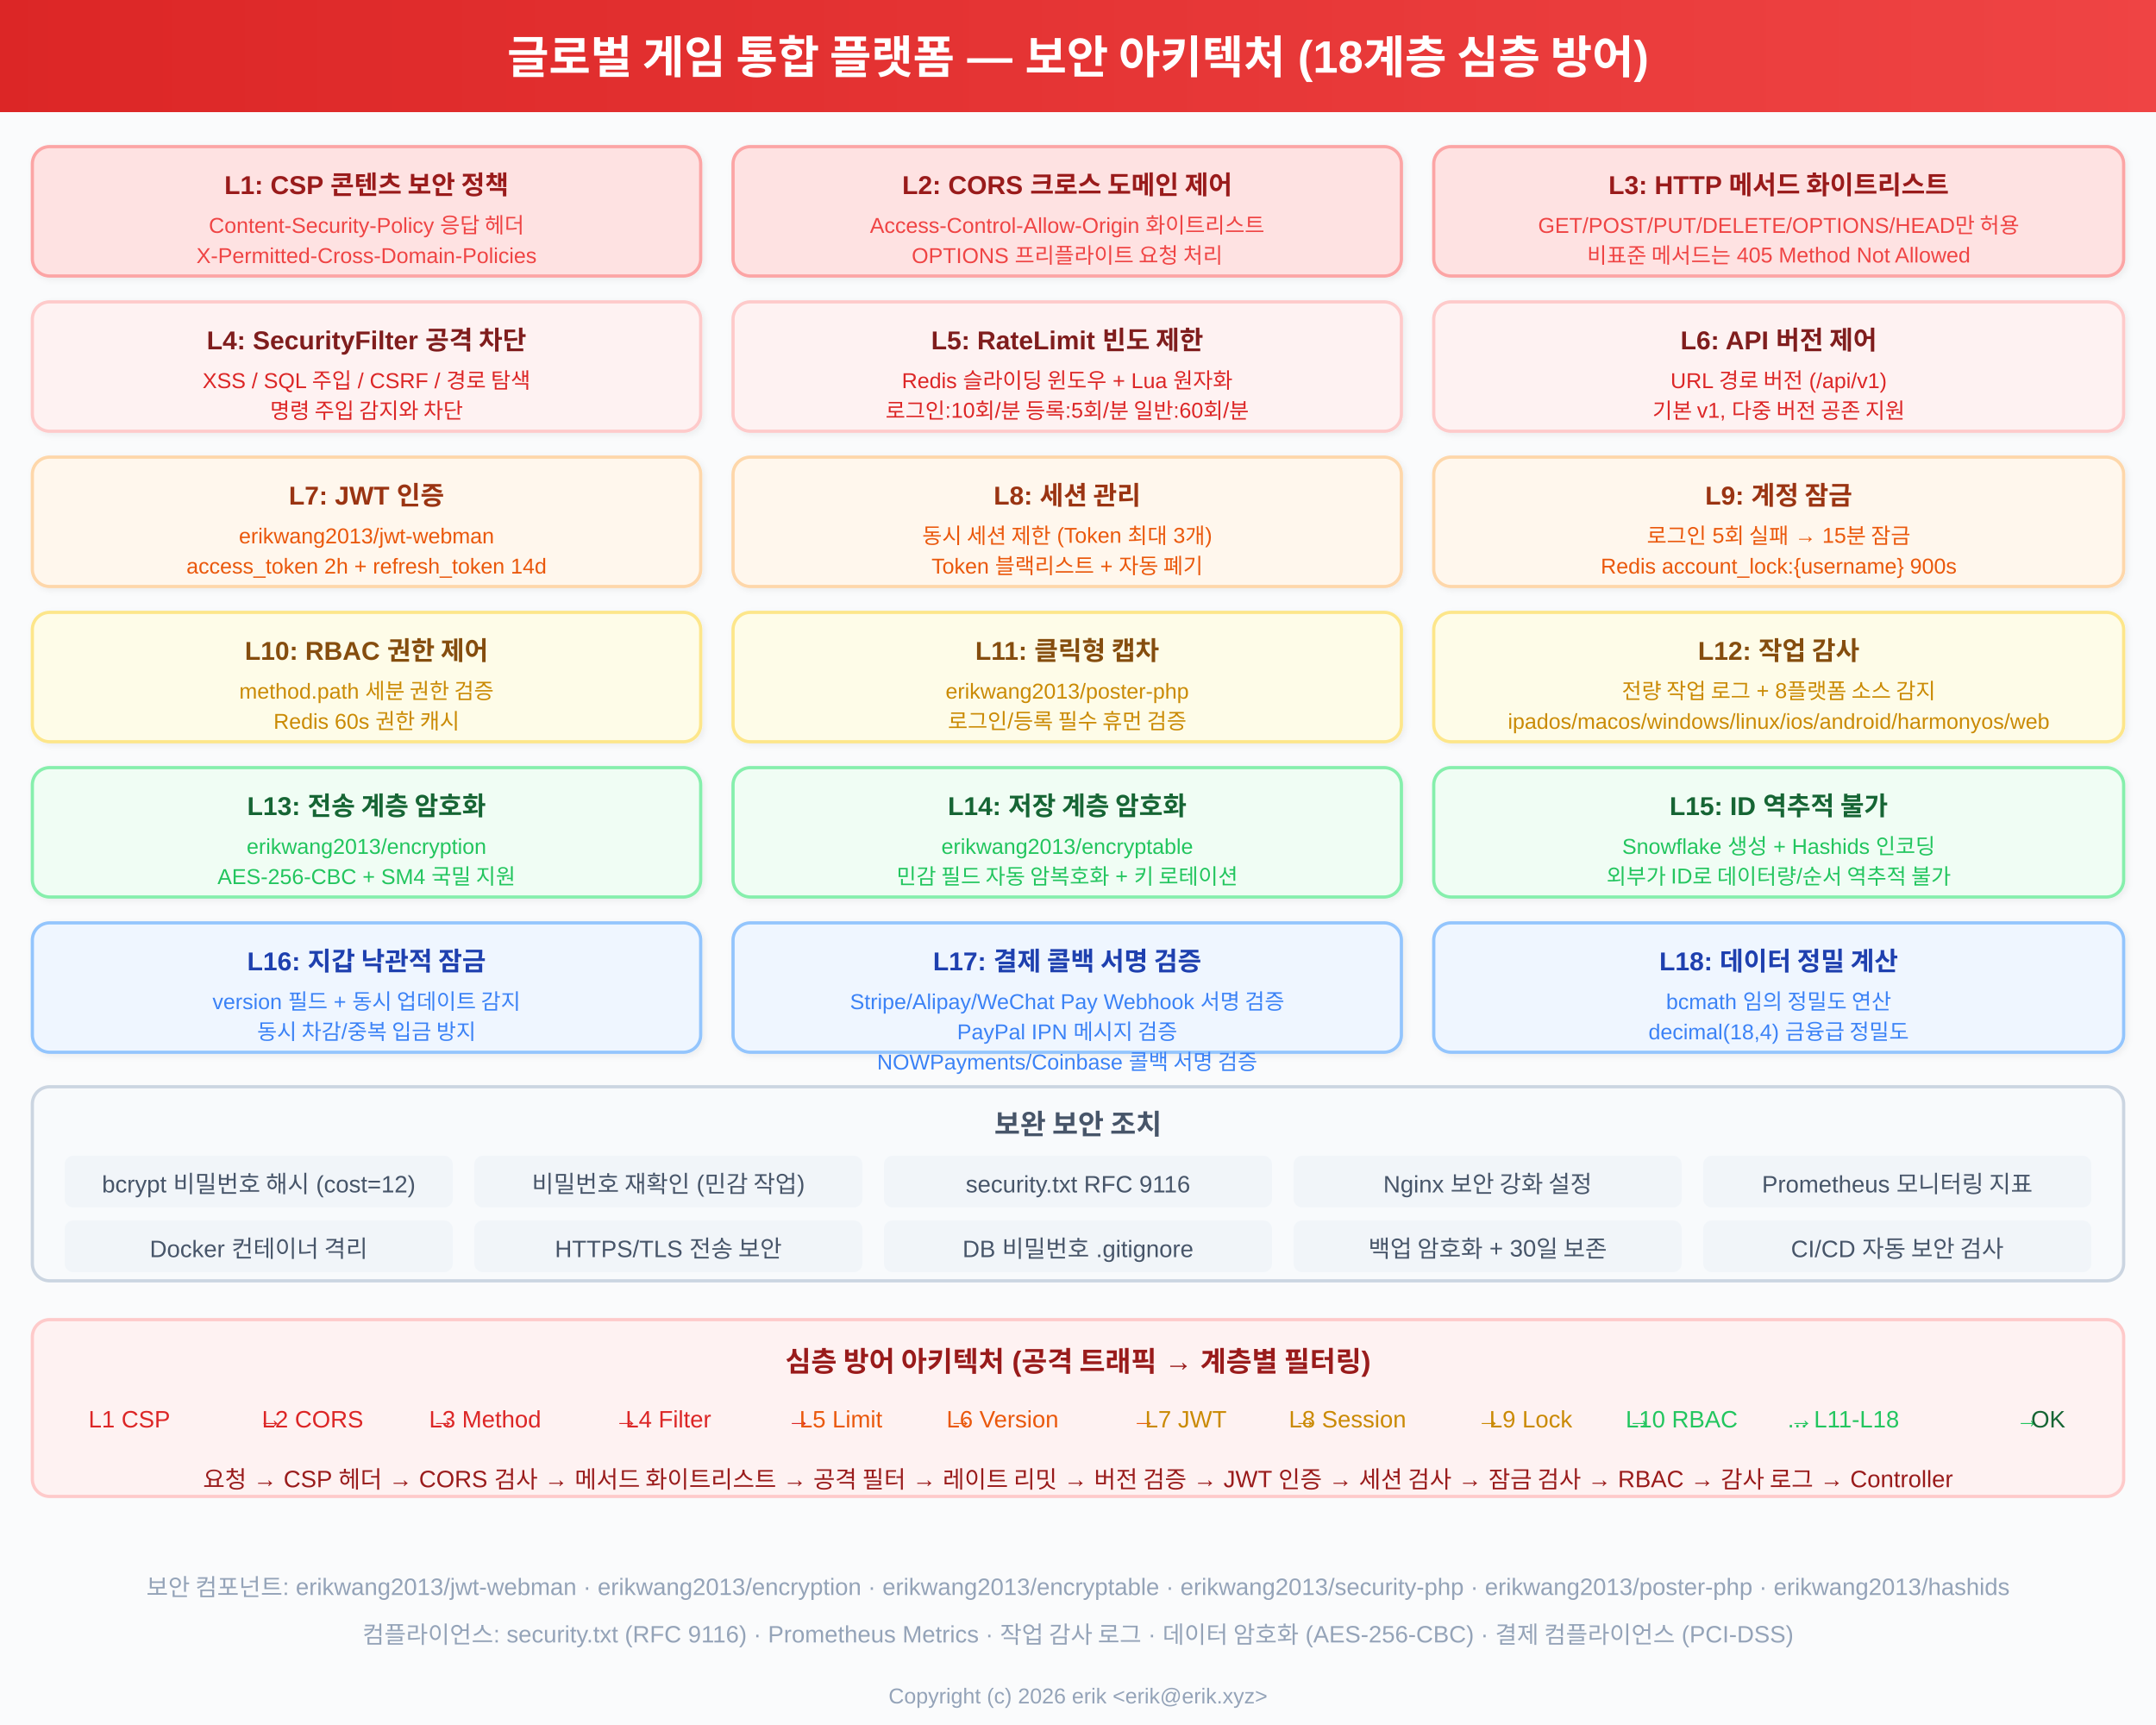
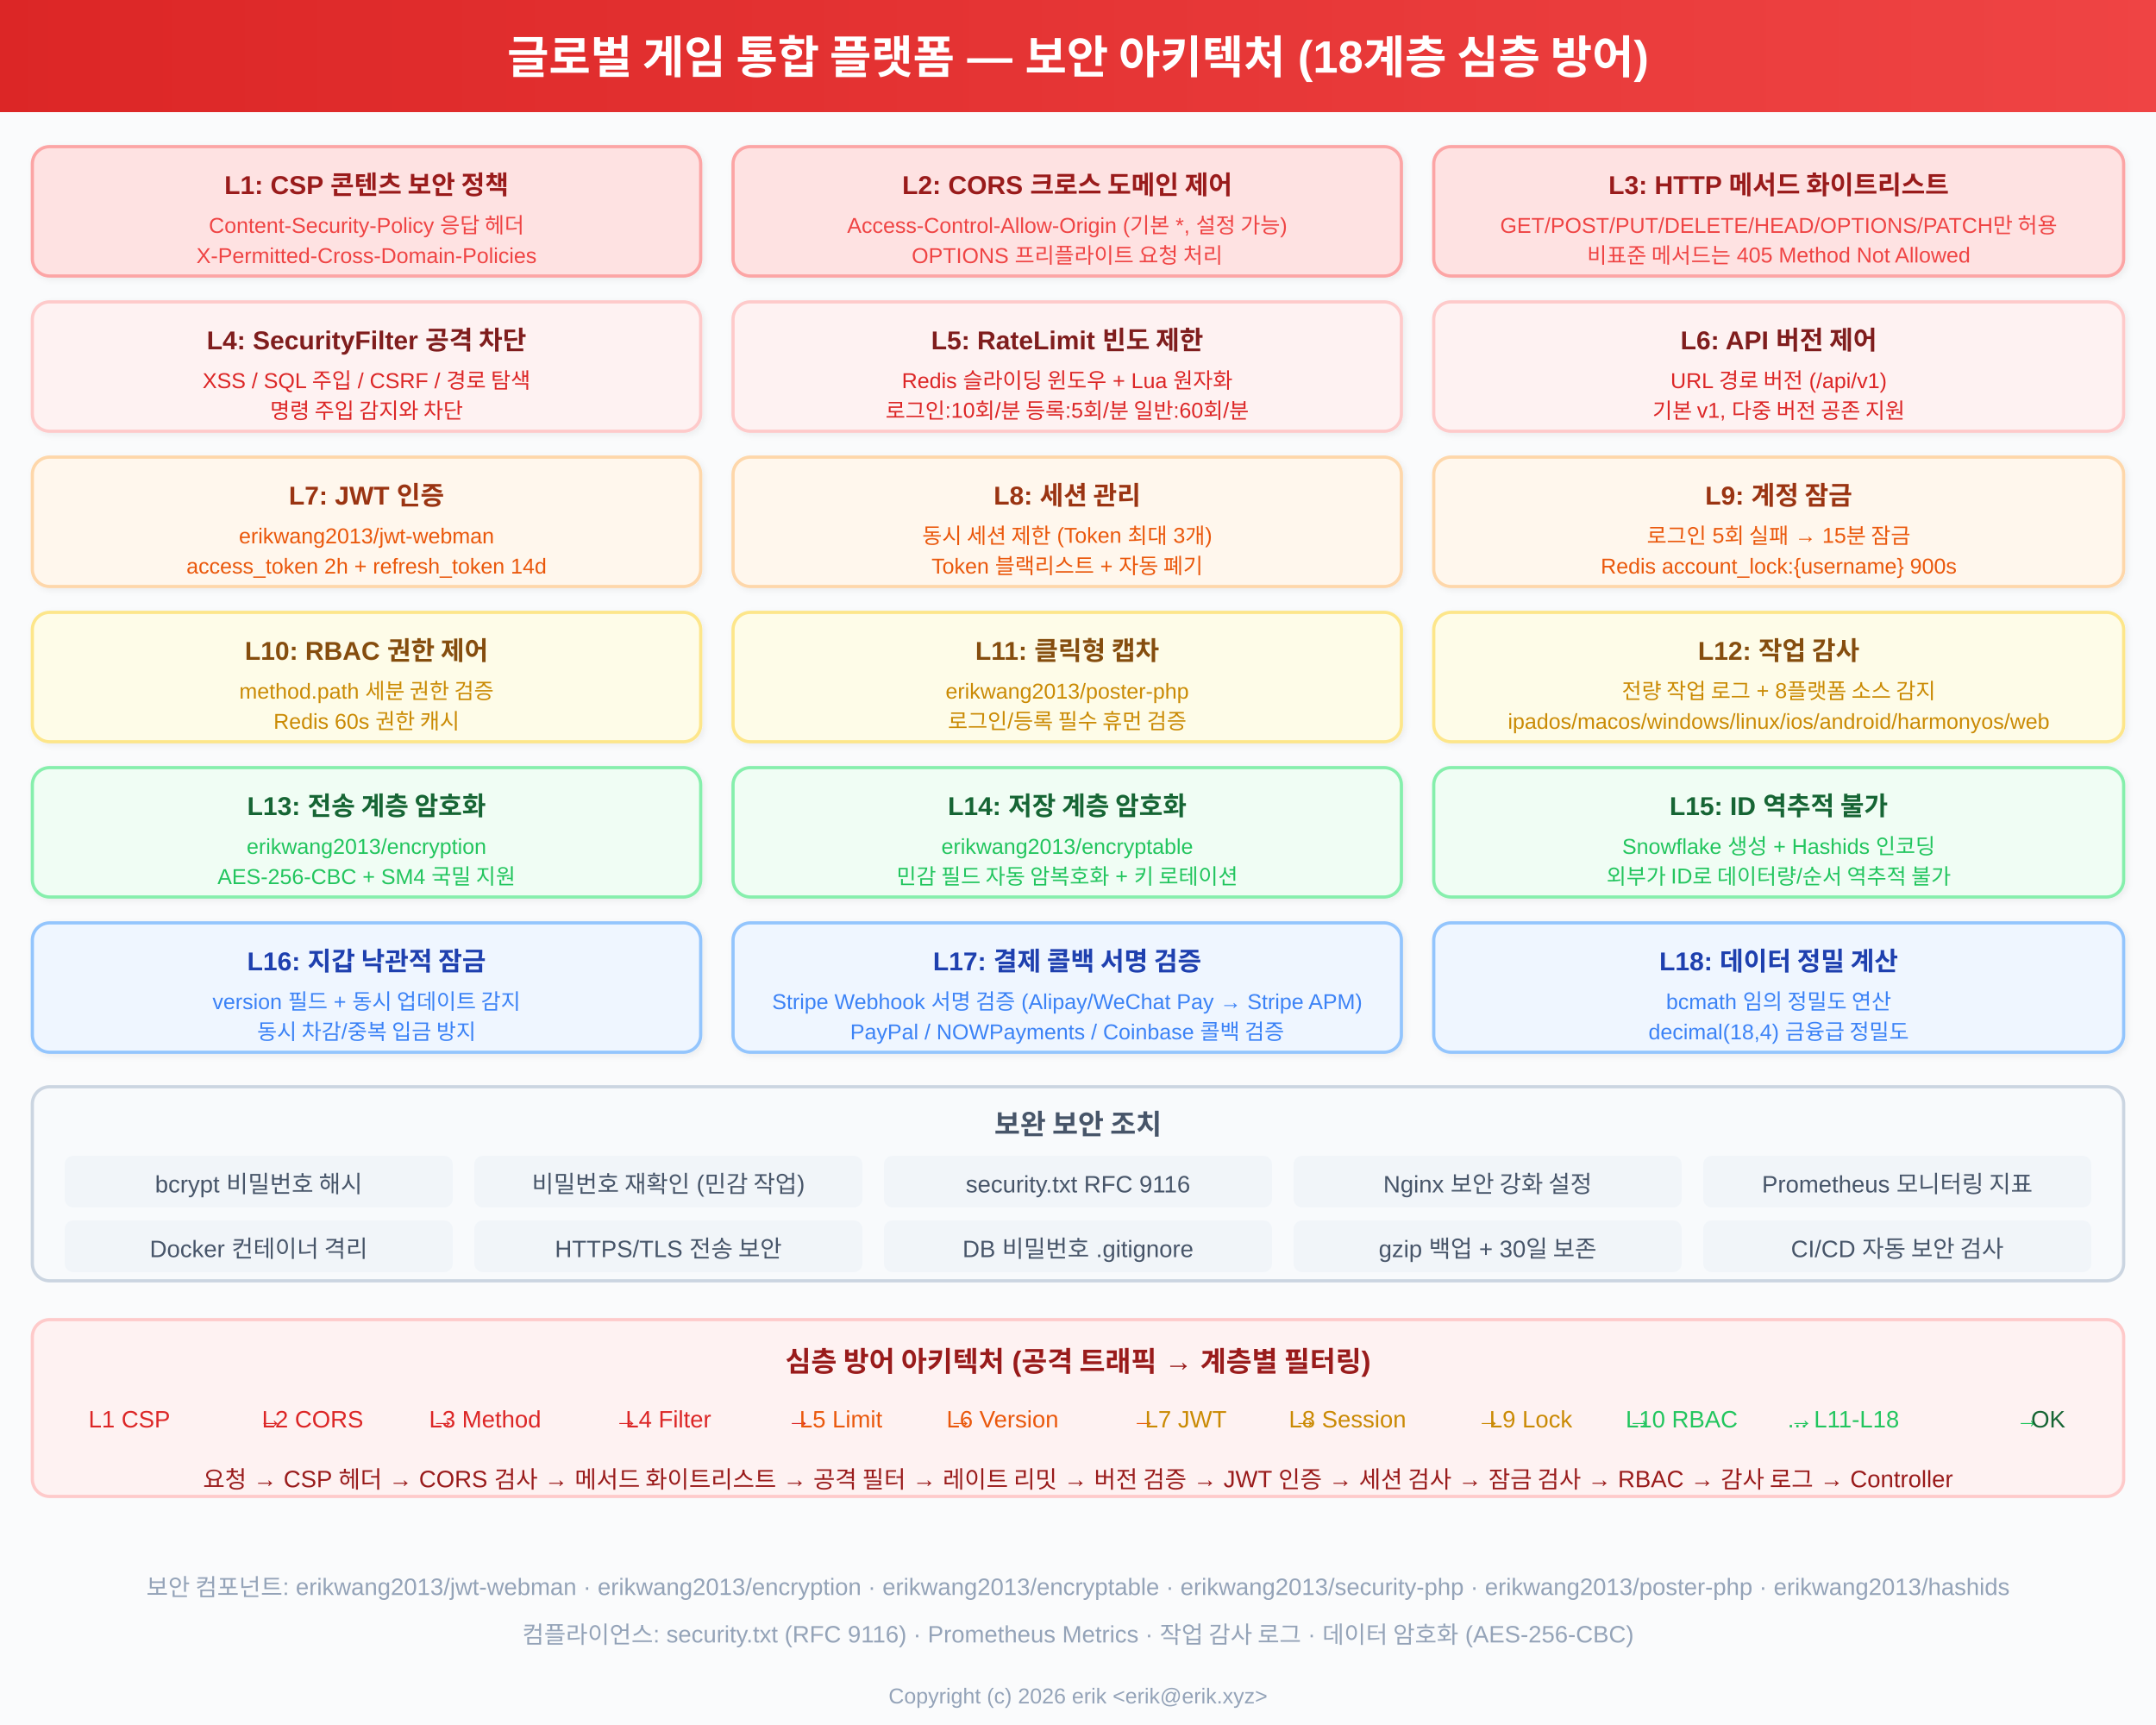
<svg xmlns="http://www.w3.org/2000/svg" viewBox="0 0 1000 800" font-family="Arial, 'Noto Sans SC', 'Noto Sans KR', sans-serif">
  <defs>
    <linearGradient id="hd" x1="0" y1="0" x2="1" y2="0">
      <stop offset="0%" stop-color="#dc2626" />
      <stop offset="100%" stop-color="#ef4444" />
    </linearGradient>
    <filter id="sh">
      <feDropShadow dx="1" dy="1" stdDeviation="1.5" flood-opacity=".06" />
    </filter>
  </defs>
  <rect width="1000" height="800" fill="#fafbfc" />
  <rect x="0" y="0" width="1000" height="52" fill="url(#hd)" />
  <text x="500" y="34" text-anchor="middle" fill="#fff" font-size="21" font-weight="bold">글로벌 게임 통합 플랫폼 — 보안 아키텍처 (18계층 심층 방어)</text>
  <rect x="15" y="68" width="310" height="60" rx="8" fill="#fee2e2" stroke="#fca5a5" stroke-width="1.5" filter="url(#sh)" />
  <text x="170" y="90" text-anchor="middle" fill="#991b1b" font-size="12" font-weight="bold">L1: CSP 콘텐츠 보안 정책</text>
  <text x="170" y="108" text-anchor="middle" fill="#ef4444" font-size="10">Content-Security-Policy 응답 헤더</text>
  <text x="170" y="122" text-anchor="middle" fill="#ef4444" font-size="10">X-Permitted-Cross-Domain-Policies</text>
  <rect x="340" y="68" width="310" height="60" rx="8" fill="#fee2e2" stroke="#fca5a5" stroke-width="1.5" filter="url(#sh)" />
  <text x="495" y="90" text-anchor="middle" fill="#991b1b" font-size="12" font-weight="bold">L2: CORS 크로스 도메인 제어</text>
-   <text x="495" y="108" text-anchor="middle" fill="#ef4444" font-size="10">Access-Control-Allow-Origin 화이트리스트</text>
+   <text x="495" y="108" text-anchor="middle" fill="#ef4444" font-size="10">Access-Control-Allow-Origin (기본 *, 설정 가능)</text>
  <text x="495" y="122" text-anchor="middle" fill="#ef4444" font-size="10">OPTIONS 프리플라이트 요청 처리</text>
  <rect x="665" y="68" width="320" height="60" rx="8" fill="#fee2e2" stroke="#fca5a5" stroke-width="1.5" filter="url(#sh)" />
  <text x="825" y="90" text-anchor="middle" fill="#991b1b" font-size="12" font-weight="bold">L3: HTTP 메서드 화이트리스트</text>
-   <text x="825" y="108" text-anchor="middle" fill="#ef4444" font-size="10">GET/POST/PUT/DELETE/OPTIONS/HEAD만 허용</text>
+   <text x="825" y="108" text-anchor="middle" fill="#ef4444" font-size="10">GET/POST/PUT/DELETE/HEAD/OPTIONS/PATCH만 허용</text>
  <text x="825" y="122" text-anchor="middle" fill="#ef4444" font-size="10">비표준 메서드는 405 Method Not Allowed</text>
  <rect x="15" y="140" width="310" height="60" rx="8" fill="#fef2f2" stroke="#fecaca" stroke-width="1.5" filter="url(#sh)" />
  <text x="170" y="162" text-anchor="middle" fill="#7f1d1d" font-size="12" font-weight="bold">L4: SecurityFilter 공격 차단</text>
  <text x="170" y="180" text-anchor="middle" fill="#dc2626" font-size="10">XSS / SQL 주입 / CSRF / 경로 탐색</text>
  <text x="170" y="194" text-anchor="middle" fill="#dc2626" font-size="10">명령 주입 감지와 차단</text>
  <rect x="340" y="140" width="310" height="60" rx="8" fill="#fef2f2" stroke="#fecaca" stroke-width="1.5" filter="url(#sh)" />
  <text x="495" y="162" text-anchor="middle" fill="#7f1d1d" font-size="12" font-weight="bold">L5: RateLimit 빈도 제한</text>
  <text x="495" y="180" text-anchor="middle" fill="#dc2626" font-size="10">Redis 슬라이딩 윈도우 + Lua 원자화</text>
  <text x="495" y="194" text-anchor="middle" fill="#dc2626" font-size="10">로그인:10회/분 등록:5회/분 일반:60회/분</text>
  <rect x="665" y="140" width="320" height="60" rx="8" fill="#fef2f2" stroke="#fecaca" stroke-width="1.5" filter="url(#sh)" />
  <text x="825" y="162" text-anchor="middle" fill="#7f1d1d" font-size="12" font-weight="bold">L6: API 버전 제어</text>
  <text x="825" y="180" text-anchor="middle" fill="#dc2626" font-size="10">URL 경로 버전 (/api/v1)</text>
  <text x="825" y="194" text-anchor="middle" fill="#dc2626" font-size="10">기본 v1, 다중 버전 공존 지원</text>
  <rect x="15" y="212" width="310" height="60" rx="8" fill="#fff7ed" stroke="#fed7aa" stroke-width="1.5" filter="url(#sh)" />
  <text x="170" y="234" text-anchor="middle" fill="#9a3412" font-size="12" font-weight="bold">L7: JWT 인증</text>
  <text x="170" y="252" text-anchor="middle" fill="#ea580c" font-size="10">erikwang2013/jwt-webman</text>
  <text x="170" y="266" text-anchor="middle" fill="#ea580c" font-size="10">access_token 2h + refresh_token 14d</text>
  <rect x="340" y="212" width="310" height="60" rx="8" fill="#fff7ed" stroke="#fed7aa" stroke-width="1.5" filter="url(#sh)" />
  <text x="495" y="234" text-anchor="middle" fill="#9a3412" font-size="12" font-weight="bold">L8: 세션 관리</text>
  <text x="495" y="252" text-anchor="middle" fill="#ea580c" font-size="10">동시 세션 제한 (Token 최대 3개)</text>
  <text x="495" y="266" text-anchor="middle" fill="#ea580c" font-size="10">Token 블랙리스트 + 자동 폐기</text>
  <rect x="665" y="212" width="320" height="60" rx="8" fill="#fff7ed" stroke="#fed7aa" stroke-width="1.5" filter="url(#sh)" />
  <text x="825" y="234" text-anchor="middle" fill="#9a3412" font-size="12" font-weight="bold">L9: 계정 잠금</text>
  <text x="825" y="252" text-anchor="middle" fill="#ea580c" font-size="10">로그인 5회 실패 → 15분 잠금</text>
  <text x="825" y="266" text-anchor="middle" fill="#ea580c" font-size="10">Redis account_lock:{username} 900s</text>
  <rect x="15" y="284" width="310" height="60" rx="8" fill="#fefce8" stroke="#fde68a" stroke-width="1.5" filter="url(#sh)" />
  <text x="170" y="306" text-anchor="middle" fill="#854d0e" font-size="12" font-weight="bold">L10: RBAC 권한 제어</text>
  <text x="170" y="324" text-anchor="middle" fill="#ca8a04" font-size="10">method.path 세분 권한 검증</text>
  <text x="170" y="338" text-anchor="middle" fill="#ca8a04" font-size="10">Redis 60s 권한 캐시</text>
  <rect x="340" y="284" width="310" height="60" rx="8" fill="#fefce8" stroke="#fde68a" stroke-width="1.5" filter="url(#sh)" />
  <text x="495" y="306" text-anchor="middle" fill="#854d0e" font-size="12" font-weight="bold">L11: 클릭형 캡차</text>
  <text x="495" y="324" text-anchor="middle" fill="#ca8a04" font-size="10">erikwang2013/poster-php</text>
  <text x="495" y="338" text-anchor="middle" fill="#ca8a04" font-size="10">로그인/등록 필수 휴먼 검증</text>
  <rect x="665" y="284" width="320" height="60" rx="8" fill="#fefce8" stroke="#fde68a" stroke-width="1.5" filter="url(#sh)" />
  <text x="825" y="306" text-anchor="middle" fill="#854d0e" font-size="12" font-weight="bold">L12: 작업 감사</text>
  <text x="825" y="324" text-anchor="middle" fill="#ca8a04" font-size="10">전량 작업 로그 + 8플랫폼 소스 감지</text>
  <text x="825" y="338" text-anchor="middle" fill="#ca8a04" font-size="10">ipados/macos/windows/linux/ios/android/harmonyos/web</text>
  <rect x="15" y="356" width="310" height="60" rx="8" fill="#f0fdf4" stroke="#86efac" stroke-width="1.5" filter="url(#sh)" />
  <text x="170" y="378" text-anchor="middle" fill="#166534" font-size="12" font-weight="bold">L13: 전송 계층 암호화</text>
  <text x="170" y="396" text-anchor="middle" fill="#22c55e" font-size="10">erikwang2013/encryption</text>
  <text x="170" y="410" text-anchor="middle" fill="#22c55e" font-size="10">AES-256-CBC + SM4 국밀 지원</text>
  <rect x="340" y="356" width="310" height="60" rx="8" fill="#f0fdf4" stroke="#86efac" stroke-width="1.5" filter="url(#sh)" />
  <text x="495" y="378" text-anchor="middle" fill="#166534" font-size="12" font-weight="bold">L14: 저장 계층 암호화</text>
  <text x="495" y="396" text-anchor="middle" fill="#22c55e" font-size="10">erikwang2013/encryptable</text>
  <text x="495" y="410" text-anchor="middle" fill="#22c55e" font-size="10">민감 필드 자동 암복호화 + 키 로테이션</text>
  <rect x="665" y="356" width="320" height="60" rx="8" fill="#f0fdf4" stroke="#86efac" stroke-width="1.5" filter="url(#sh)" />
  <text x="825" y="378" text-anchor="middle" fill="#166534" font-size="12" font-weight="bold">L15: ID 역추적 불가</text>
  <text x="825" y="396" text-anchor="middle" fill="#22c55e" font-size="10">Snowflake 생성 + Hashids 인코딩</text>
  <text x="825" y="410" text-anchor="middle" fill="#22c55e" font-size="10">외부가 ID로 데이터량/순서 역추적 불가</text>
  <rect x="15" y="428" width="310" height="60" rx="8" fill="#eff6ff" stroke="#93c5fd" stroke-width="1.5" filter="url(#sh)" />
  <text x="170" y="450" text-anchor="middle" fill="#1e40af" font-size="12" font-weight="bold">L16: 지갑 낙관적 잠금</text>
  <text x="170" y="468" text-anchor="middle" fill="#3b82f6" font-size="10">version 필드 + 동시 업데이트 감지</text>
  <text x="170" y="482" text-anchor="middle" fill="#3b82f6" font-size="10">동시 차감/중복 입금 방지</text>
  <rect x="340" y="428" width="310" height="60" rx="8" fill="#eff6ff" stroke="#93c5fd" stroke-width="1.5" filter="url(#sh)" />
  <text x="495" y="450" text-anchor="middle" fill="#1e40af" font-size="12" font-weight="bold">L17: 결제 콜백 서명 검증</text>
-   <text x="495" y="468" text-anchor="middle" fill="#3b82f6" font-size="10">Stripe/Alipay/WeChat Pay Webhook 서명 검증</text>
-   <text x="495" y="482" text-anchor="middle" fill="#3b82f6" font-size="10">PayPal IPN 메시지 검증</text>
-   <text x="495" y="496" text-anchor="middle" fill="#3b82f6" font-size="10">NOWPayments/Coinbase 콜백 서명 검증</text>
+   <text x="495" y="468" text-anchor="middle" fill="#3b82f6" font-size="10">Stripe Webhook 서명 검증 (Alipay/WeChat Pay → Stripe APM)</text>
+   <text x="495" y="482" text-anchor="middle" fill="#3b82f6" font-size="10">PayPal / NOWPayments / Coinbase 콜백 검증</text>
  <rect x="665" y="428" width="320" height="60" rx="8" fill="#eff6ff" stroke="#93c5fd" stroke-width="1.5" filter="url(#sh)" />
  <text x="825" y="450" text-anchor="middle" fill="#1e40af" font-size="12" font-weight="bold">L18: 데이터 정밀 계산</text>
  <text x="825" y="468" text-anchor="middle" fill="#3b82f6" font-size="10">bcmath 임의 정밀도 연산</text>
  <text x="825" y="482" text-anchor="middle" fill="#3b82f6" font-size="10">decimal(18,4) 금융급 정밀도</text>
  <rect x="15" y="504" width="970" height="90" rx="8" fill="#f8fafc" stroke="#cbd5e1" stroke-width="1.5" />
  <text x="500" y="526" text-anchor="middle" fill="#475569" font-size="13" font-weight="bold">보완 보안 조치</text>
  <rect x="30" y="536" width="180" height="24" rx="4" fill="#f1f5f9" />
-   <text x="120" y="553" text-anchor="middle" fill="#475569" font-size="11">bcrypt 비밀번호 해시 (cost=12)</text>
+   <text x="120" y="553" text-anchor="middle" fill="#475569" font-size="11">bcrypt 비밀번호 해시</text>
  <rect x="220" y="536" width="180" height="24" rx="4" fill="#f1f5f9" />
  <text x="310" y="553" text-anchor="middle" fill="#475569" font-size="11">비밀번호 재확인 (민감 작업)</text>
  <rect x="410" y="536" width="180" height="24" rx="4" fill="#f1f5f9" />
  <text x="500" y="553" text-anchor="middle" fill="#475569" font-size="11">security.txt RFC 9116</text>
  <rect x="600" y="536" width="180" height="24" rx="4" fill="#f1f5f9" />
  <text x="690" y="553" text-anchor="middle" fill="#475569" font-size="11">Nginx 보안 강화 설정</text>
  <rect x="790" y="536" width="180" height="24" rx="4" fill="#f1f5f9" />
  <text x="880" y="553" text-anchor="middle" fill="#475569" font-size="11">Prometheus 모니터링 지표</text>
  <rect x="30" y="566" width="180" height="24" rx="4" fill="#f1f5f9" />
  <text x="120" y="583" text-anchor="middle" fill="#475569" font-size="11">Docker 컨테이너 격리</text>
  <rect x="220" y="566" width="180" height="24" rx="4" fill="#f1f5f9" />
  <text x="310" y="583" text-anchor="middle" fill="#475569" font-size="11">HTTPS/TLS 전송 보안</text>
  <rect x="410" y="566" width="180" height="24" rx="4" fill="#f1f5f9" />
  <text x="500" y="583" text-anchor="middle" fill="#475569" font-size="11">DB 비밀번호 .gitignore</text>
  <rect x="600" y="566" width="180" height="24" rx="4" fill="#f1f5f9" />
-   <text x="690" y="583" text-anchor="middle" fill="#475569" font-size="11">백업 암호화 + 30일 보존</text>
+   <text x="690" y="583" text-anchor="middle" fill="#475569" font-size="11">gzip 백업 + 30일 보존</text>
  <rect x="790" y="566" width="180" height="24" rx="4" fill="#f1f5f9" />
  <text x="880" y="583" text-anchor="middle" fill="#475569" font-size="11">CI/CD 자동 보안 검사</text>
  <rect x="15" y="612" width="970" height="82" rx="8" fill="#fef2f2" stroke="#fecaca" stroke-width="1.5" />
  <text x="500" y="636" text-anchor="middle" fill="#991b1b" font-size="13" font-weight="bold">심층 방어 아키텍처 (공격 트래픽 → 계층별 필터링)</text>
  <text x="60" y="662" text-anchor="middle" fill="#dc2626" font-size="11">L1 CSP</text>
  <text x="120" y="662" fill="#dc2626" font-size="11">→</text>
  <text x="145" y="662" text-anchor="middle" fill="#dc2626" font-size="11">L2 CORS</text>
  <text x="200" y="662" fill="#dc2626" font-size="11">→</text>
  <text x="225" y="662" text-anchor="middle" fill="#dc2626" font-size="11">L3 Method</text>
  <text x="285" y="662" fill="#dc2626" font-size="11">→</text>
  <text x="310" y="662" text-anchor="middle" fill="#dc2626" font-size="11">L4 Filter</text>
  <text x="365" y="662" fill="#dc2626" font-size="11">→</text>
  <text x="390" y="662" text-anchor="middle" fill="#ea580c" font-size="11">L5 Limit</text>
  <text x="440" y="662" fill="#ea580c" font-size="11">→</text>
  <text x="465" y="662" text-anchor="middle" fill="#ea580c" font-size="11">L6 Version</text>
  <text x="525" y="662" fill="#ea580c" font-size="11">→</text>
  <text x="550" y="662" text-anchor="middle" fill="#ca8a04" font-size="11">L7 JWT</text>
  <text x="600" y="662" fill="#ca8a04" font-size="11">→</text>
  <text x="625" y="662" text-anchor="middle" fill="#ca8a04" font-size="11">L8 Session</text>
  <text x="685" y="662" fill="#ca8a04" font-size="11">→</text>
  <text x="710" y="662" text-anchor="middle" fill="#ca8a04" font-size="11">L9 Lock</text>
  <text x="755" y="662" fill="#22c55e" font-size="11">→</text>
  <text x="780" y="662" text-anchor="middle" fill="#22c55e" font-size="11">L10 RBAC</text>
  <text x="830" y="662" fill="#22c55e" font-size="11">→</text>
  <text x="855" y="662" text-anchor="middle" fill="#22c55e" font-size="11">... L11-L18</text>
  <text x="935" y="662" fill="#22c55e" font-size="11">→</text>
  <text x="950" y="662" text-anchor="middle" fill="#166534" font-size="11">OK</text>
  <text x="500" y="690" text-anchor="middle" fill="#991b1b" font-size="11">요청 → CSP 헤더 → CORS 검사 → 메서드 화이트리스트 → 공격 필터 → 레이트 리밋 → 버전 검증 → JWT 인증 → 세션 검사 → 잠금 검사 → RBAC → 감사 로그 → Controller</text>
  <text x="500" y="740" text-anchor="middle" fill="#94a3b8" font-size="11">보안 컴포넌트: erikwang2013/jwt-webman · erikwang2013/encryption · erikwang2013/encryptable · erikwang2013/security-php · erikwang2013/poster-php · erikwang2013/hashids</text>
-   <text x="500" y="762" text-anchor="middle" fill="#94a3b8" font-size="11">컴플라이언스: security.txt (RFC 9116) · Prometheus Metrics · 작업 감사 로그 · 데이터 암호화 (AES-256-CBC) · 결제 컴플라이언스 (PCI-DSS)</text>
+   <text x="500" y="762" text-anchor="middle" fill="#94a3b8" font-size="11">컴플라이언스: security.txt (RFC 9116) · Prometheus Metrics · 작업 감사 로그 · 데이터 암호화 (AES-256-CBC)</text>
  <text x="500" y="790" text-anchor="middle" fill="#94a3b8" font-size="10">Copyright (c) 2026 erik &lt;erik@erik.xyz&gt;</text>
</svg>
